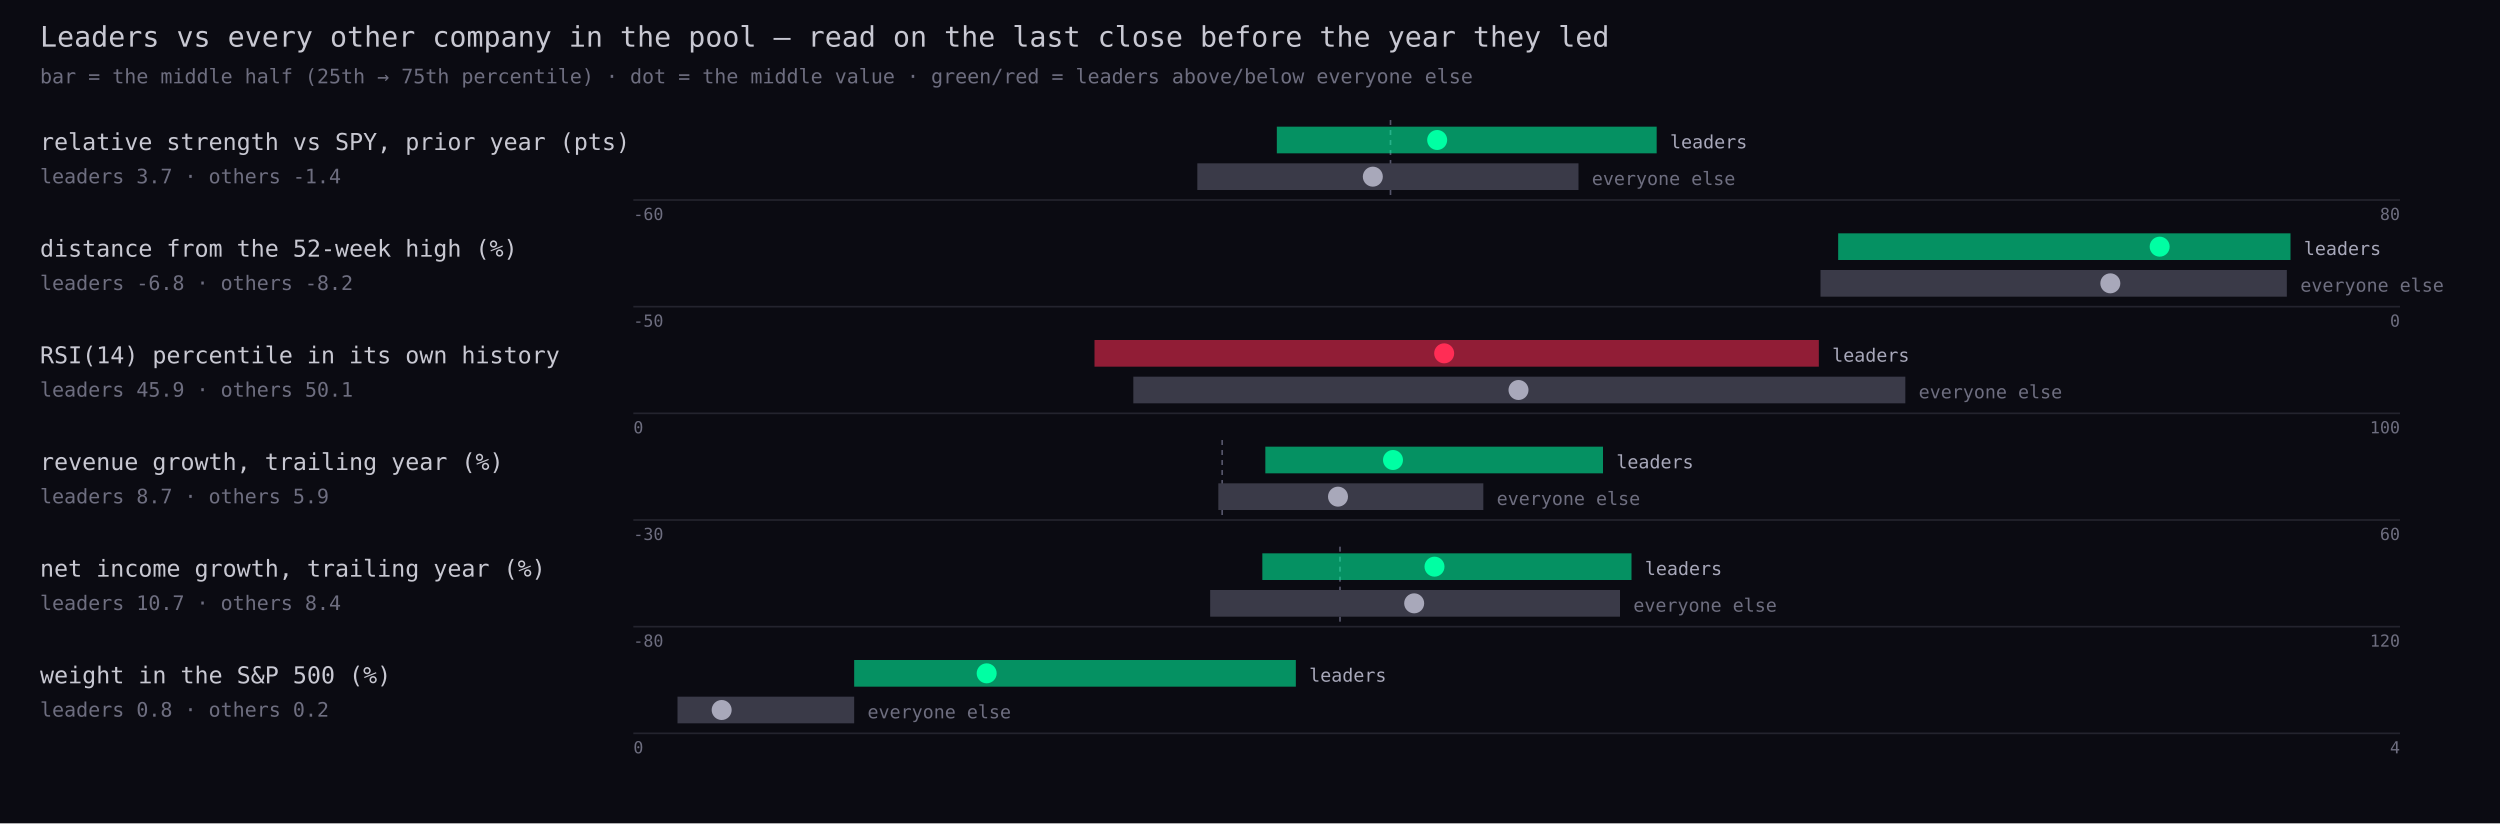
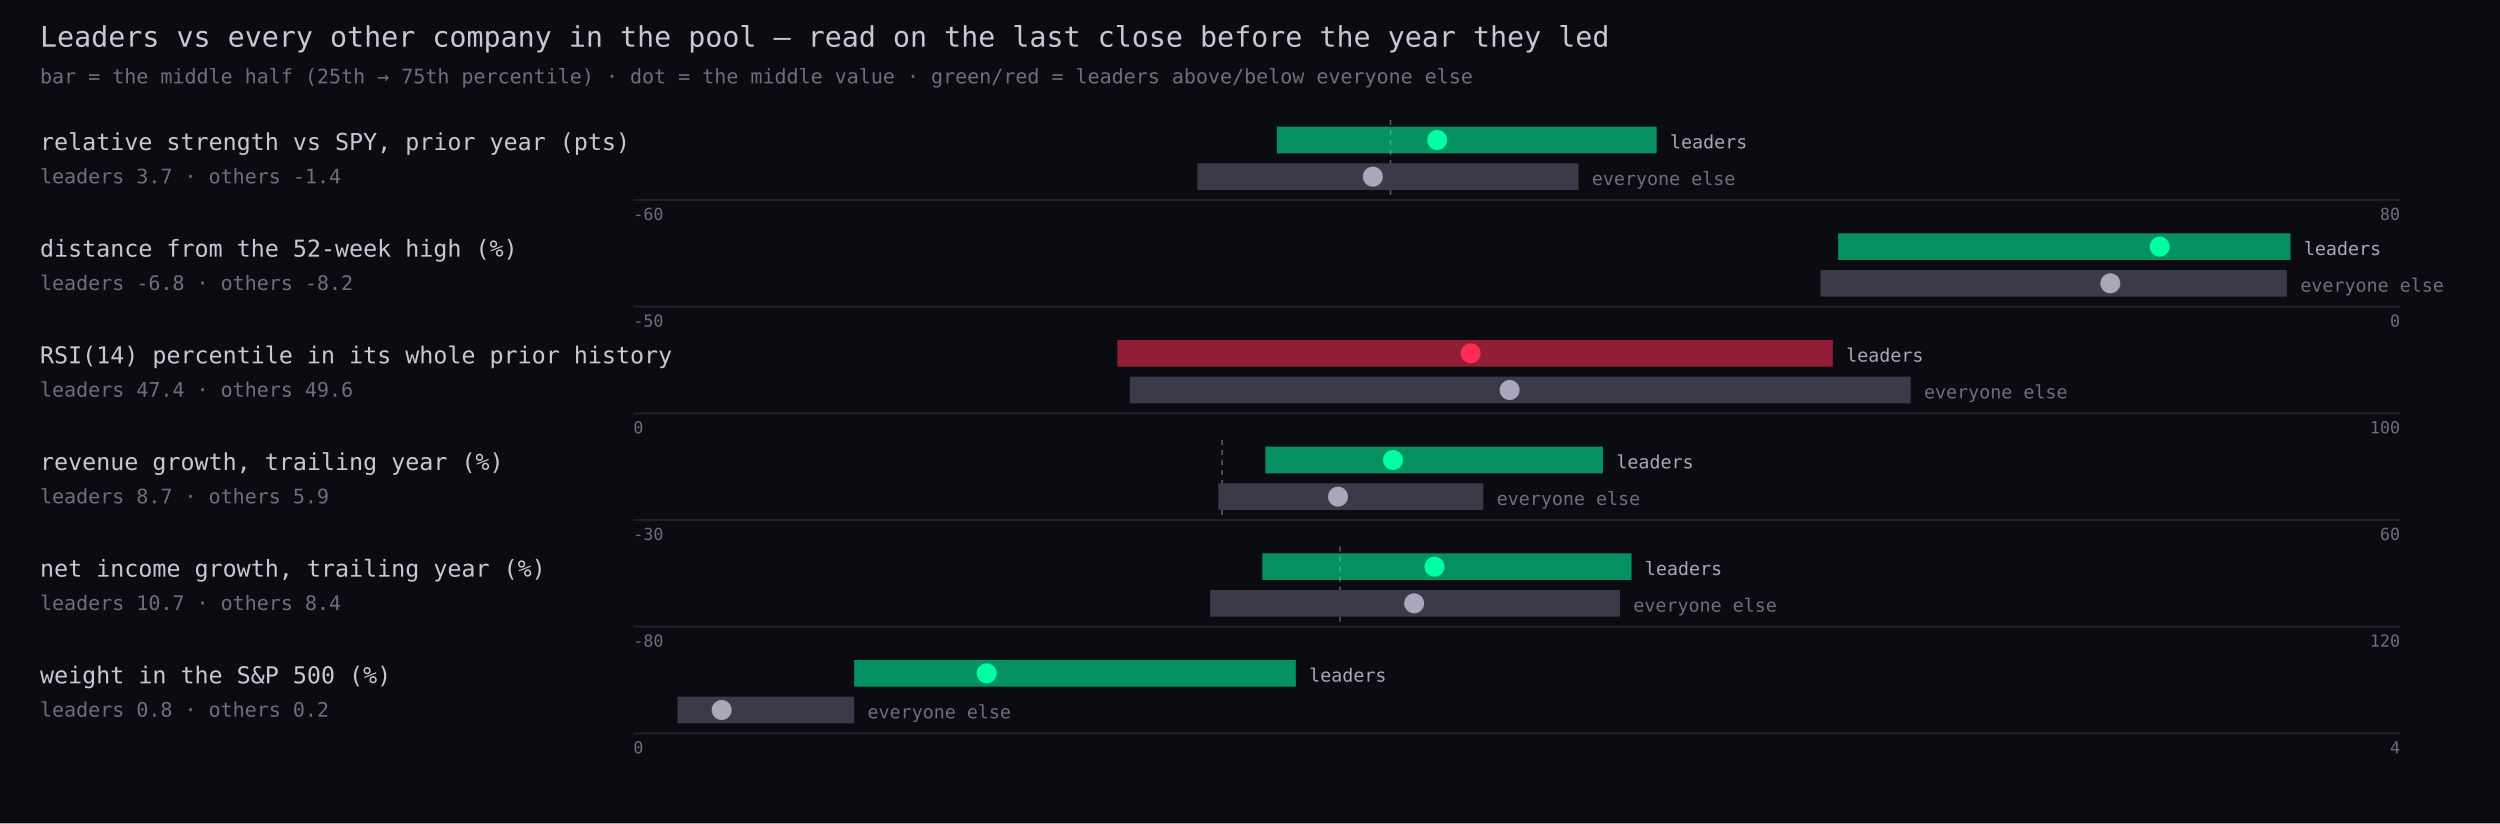
<svg xmlns="http://www.w3.org/2000/svg" viewBox="0 0 1500 494" width="1500" height="494" font-family="ui-monospace,Menlo,Consolas,monospace">
  <rect width="1500" height="494" fill="#0B0B12" />
  <text x="24.0" y="28.0" fill="#C8C8D2" font-size="17" text-anchor="start">Leaders vs every other company in the pool — read on the last close before the year they led</text>
  <text x="24.0" y="50.0" fill="#6E6E80" font-size="12" text-anchor="start">bar = the middle half (25th → 75th percentile) · dot = the middle value · green/red = leaders above/below everyone else</text>
  <text x="24.0" y="90.0" fill="#C8C8D2" font-size="14" text-anchor="start">relative strength vs SPY, prior year (pts)</text>
  <text x="24.0" y="110.0" fill="#6E6E80" font-size="12" text-anchor="start">leaders 3.7  ·  others -1.4</text>
  <line x1="380.0" y1="120.0" x2="1440.0" y2="120.0" stroke="#24242E" stroke-width="1" />
  <text x="380.0" y="132.0" fill="#6E6E80" font-size="10" text-anchor="start">-60</text>
  <text x="1440.0" y="132.0" fill="#6E6E80" font-size="10" text-anchor="end">80</text>
  <line x1="834.3" y1="72.0" x2="834.3" y2="118.0" stroke="#55556A" stroke-width="1" stroke-dasharray="3 3" />
  <rect x="766.1" y="76.0" width="227.9" height="16.0" fill="#00FFA3" fill-opacity=".55" />
  <circle cx="862.3" cy="84" r="6" fill="#00FFA3" />
  <text x="1002.0" y="89.0" fill="#A8A8BA" font-size="11" text-anchor="start">leaders</text>
  <rect x="718.4" y="98.0" width="228.7" height="16.0" fill="#3A3A48" />
  <circle cx="823.7" cy="106" r="6" fill="#A8A8BA" />
  <text x="955.1" y="111.0" fill="#6E6E80" font-size="11" text-anchor="start">everyone else</text>
  <text x="24.0" y="154.0" fill="#C8C8D2" font-size="14" text-anchor="start">distance from the 52-week high (%)</text>
  <text x="24.0" y="174.0" fill="#6E6E80" font-size="12" text-anchor="start">leaders -6.8  ·  others -8.2</text>
  <line x1="380.0" y1="184.0" x2="1440.0" y2="184.0" stroke="#24242E" stroke-width="1" />
  <text x="380.0" y="196.0" fill="#6E6E80" font-size="10" text-anchor="start">-50</text>
  <text x="1440.0" y="196.0" fill="#6E6E80" font-size="10" text-anchor="end">0</text>
  <rect x="1102.9" y="140.0" width="271.4" height="16.0" fill="#00FFA3" fill-opacity=".55" />
  <circle cx="1295.8" cy="148" r="6" fill="#00FFA3" />
  <text x="1382.3" y="153.0" fill="#A8A8BA" font-size="11" text-anchor="start">leaders</text>
  <rect x="1092.3" y="162.0" width="279.8" height="16.0" fill="#3A3A48" />
  <circle cx="1266.2" cy="170" r="6" fill="#A8A8BA" />
  <text x="1380.2" y="175.0" fill="#6E6E80" font-size="11" text-anchor="start">everyone else</text>
-   <text x="24.0" y="218.0" fill="#C8C8D2" font-size="14" text-anchor="start">RSI(14) percentile in its own history</text>
-   <text x="24.0" y="238.0" fill="#6E6E80" font-size="12" text-anchor="start">leaders 45.9  ·  others 50.1</text>
+   <text x="24.0" y="218.0" fill="#C8C8D2" font-size="14" text-anchor="start">RSI(14) percentile in its whole prior history</text>
+   <text x="24.0" y="238.0" fill="#6E6E80" font-size="12" text-anchor="start">leaders 47.4  ·  others 49.6</text>
  <line x1="380.0" y1="248.0" x2="1440.0" y2="248.0" stroke="#24242E" stroke-width="1" />
  <text x="380.0" y="260.0" fill="#6E6E80" font-size="10" text-anchor="start">0</text>
  <text x="1440.0" y="260.0" fill="#6E6E80" font-size="10" text-anchor="end">100</text>
-   <rect x="656.7" y="204.0" width="434.6" height="16.0" fill="#FF2D55" fill-opacity=".55" />
-   <circle cx="866.5" cy="212" r="6" fill="#FF2D55" />
-   <text x="1099.3" y="217.0" fill="#A8A8BA" font-size="11" text-anchor="start">leaders</text>
-   <rect x="680.0" y="226.0" width="463.2" height="16.0" fill="#3A3A48" />
-   <circle cx="911.1" cy="234" r="6" fill="#A8A8BA" />
-   <text x="1151.2" y="239.0" fill="#6E6E80" font-size="11" text-anchor="start">everyone else</text>
+   <rect x="670.4" y="204.0" width="429.3" height="16.0" fill="#FF2D55" fill-opacity=".55" />
+   <circle cx="882.4" cy="212" r="6" fill="#FF2D55" />
+   <text x="1107.7" y="217.0" fill="#A8A8BA" font-size="11" text-anchor="start">leaders</text>
+   <rect x="677.9" y="226.0" width="468.5" height="16.0" fill="#3A3A48" />
+   <circle cx="905.8" cy="234" r="6" fill="#A8A8BA" />
+   <text x="1154.4" y="239.0" fill="#6E6E80" font-size="11" text-anchor="start">everyone else</text>
  <text x="24.0" y="282.0" fill="#C8C8D2" font-size="14" text-anchor="start">revenue growth, trailing year (%)</text>
  <text x="24.0" y="302.0" fill="#6E6E80" font-size="12" text-anchor="start">leaders 8.7  ·  others 5.9</text>
  <line x1="380.0" y1="312.0" x2="1440.0" y2="312.0" stroke="#24242E" stroke-width="1" />
  <text x="380.0" y="324.0" fill="#6E6E80" font-size="10" text-anchor="start">-30</text>
  <text x="1440.0" y="324.0" fill="#6E6E80" font-size="10" text-anchor="end">60</text>
  <line x1="733.3" y1="264.0" x2="733.3" y2="310.0" stroke="#55556A" stroke-width="1" stroke-dasharray="3 3" />
  <rect x="759.2" y="268.0" width="202.6" height="16.0" fill="#00FFA3" fill-opacity=".55" />
  <circle cx="835.8" cy="276" r="6" fill="#00FFA3" />
  <text x="969.8" y="281.0" fill="#A8A8BA" font-size="11" text-anchor="start">leaders</text>
  <rect x="731.0" y="290.0" width="159.0" height="16.0" fill="#3A3A48" />
  <circle cx="802.8" cy="298" r="6" fill="#A8A8BA" />
  <text x="898.0" y="303.0" fill="#6E6E80" font-size="11" text-anchor="start">everyone else</text>
  <text x="24.0" y="346.0" fill="#C8C8D2" font-size="14" text-anchor="start">net income growth, trailing year (%)</text>
  <text x="24.0" y="366.0" fill="#6E6E80" font-size="12" text-anchor="start">leaders 10.7  ·  others 8.4</text>
  <line x1="380.0" y1="376.0" x2="1440.0" y2="376.0" stroke="#24242E" stroke-width="1" />
  <text x="380.0" y="388.0" fill="#6E6E80" font-size="10" text-anchor="start">-80</text>
  <text x="1440.0" y="388.0" fill="#6E6E80" font-size="10" text-anchor="end">120</text>
  <line x1="804.0" y1="328.0" x2="804.0" y2="374.0" stroke="#55556A" stroke-width="1" stroke-dasharray="3 3" />
  <rect x="757.4" y="332.0" width="221.5" height="16.0" fill="#00FFA3" fill-opacity=".55" />
  <circle cx="860.7" cy="340" r="6" fill="#00FFA3" />
  <text x="986.9" y="345.0" fill="#A8A8BA" font-size="11" text-anchor="start">leaders</text>
  <rect x="726.1" y="354.0" width="245.9" height="16.0" fill="#3A3A48" />
  <circle cx="848.5" cy="362" r="6" fill="#A8A8BA" />
  <text x="980.0" y="367.0" fill="#6E6E80" font-size="11" text-anchor="start">everyone else</text>
  <text x="24.0" y="410.0" fill="#C8C8D2" font-size="14" text-anchor="start">weight in the S&amp;P 500 (%)</text>
  <text x="24.0" y="430.0" fill="#6E6E80" font-size="12" text-anchor="start">leaders 0.8  ·  others 0.2</text>
  <line x1="380.0" y1="440.0" x2="1440.0" y2="440.0" stroke="#24242E" stroke-width="1" />
  <text x="380.0" y="452.0" fill="#6E6E80" font-size="10" text-anchor="start">0</text>
  <text x="1440.0" y="452.0" fill="#6E6E80" font-size="10" text-anchor="end">4</text>
  <rect x="512.5" y="396.0" width="265.0" height="16.0" fill="#00FFA3" fill-opacity=".55" />
  <circle cx="592.0" cy="404" r="6" fill="#00FFA3" />
  <text x="785.5" y="409.0" fill="#A8A8BA" font-size="11" text-anchor="start">leaders</text>
  <rect x="406.5" y="418.0" width="106.0" height="16.0" fill="#3A3A48" />
  <circle cx="433.0" cy="426" r="6" fill="#A8A8BA" />
  <text x="520.5" y="431.0" fill="#6E6E80" font-size="11" text-anchor="start">everyone else</text>
</svg>
